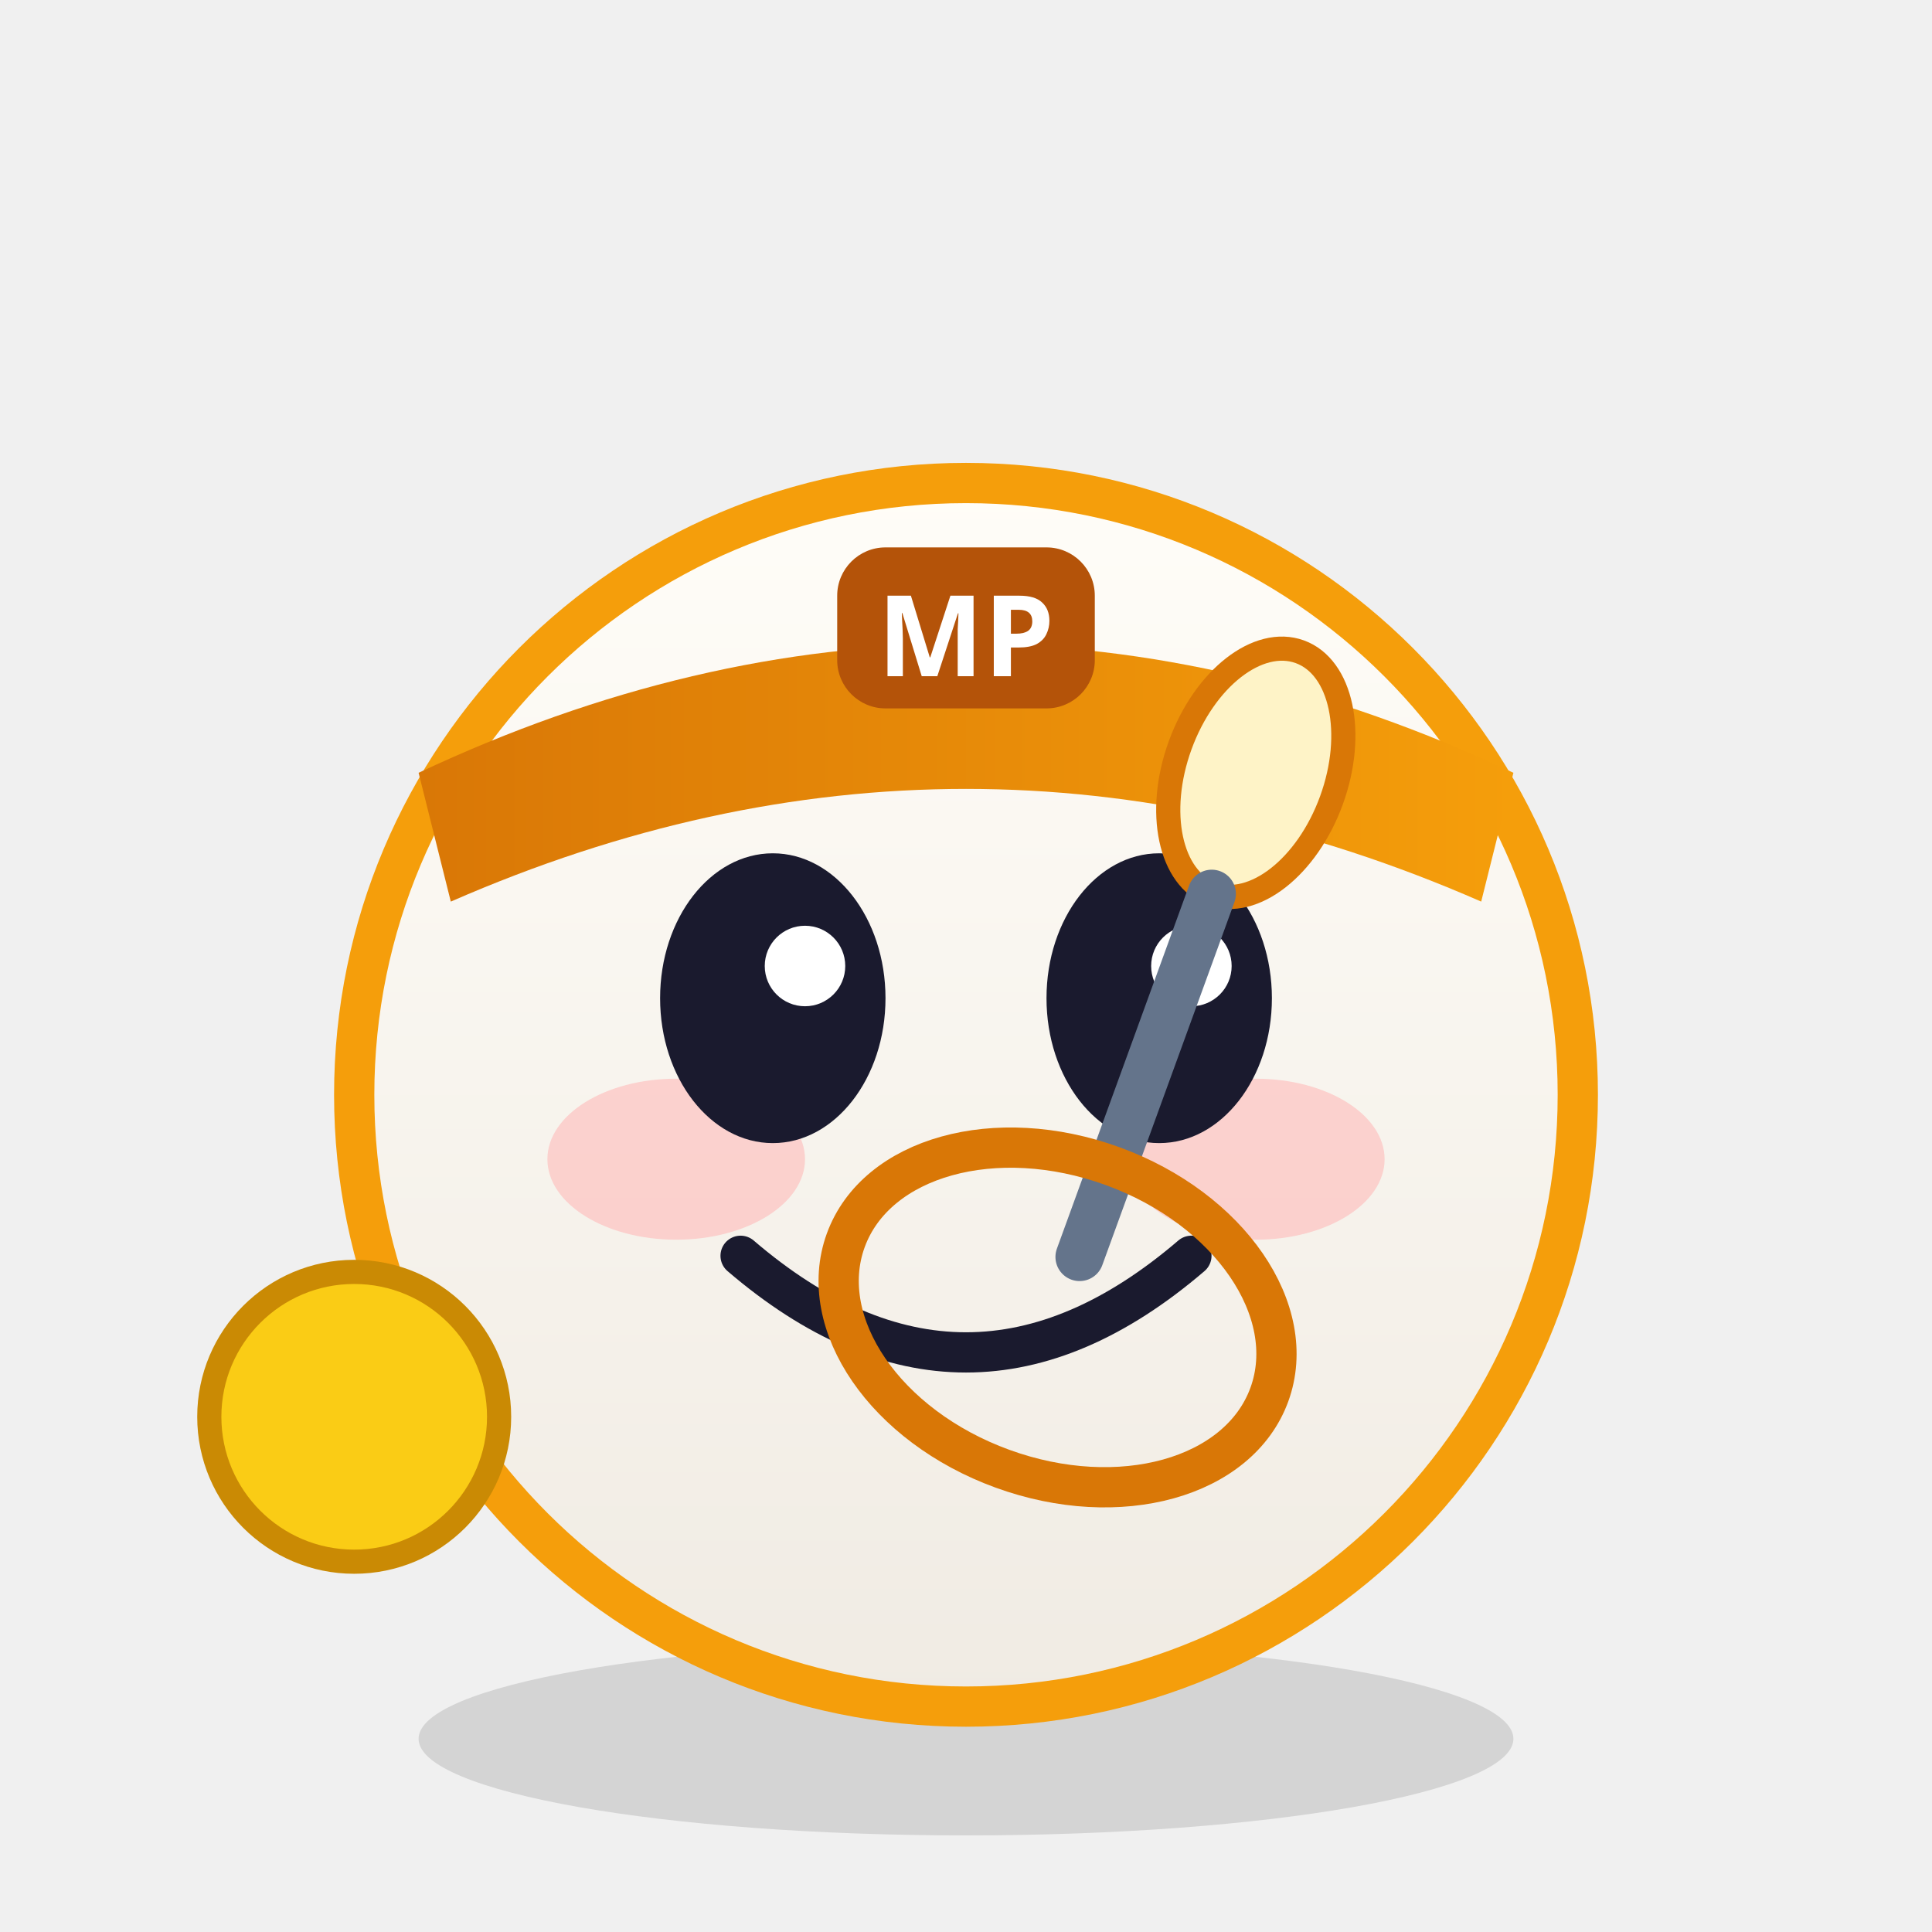
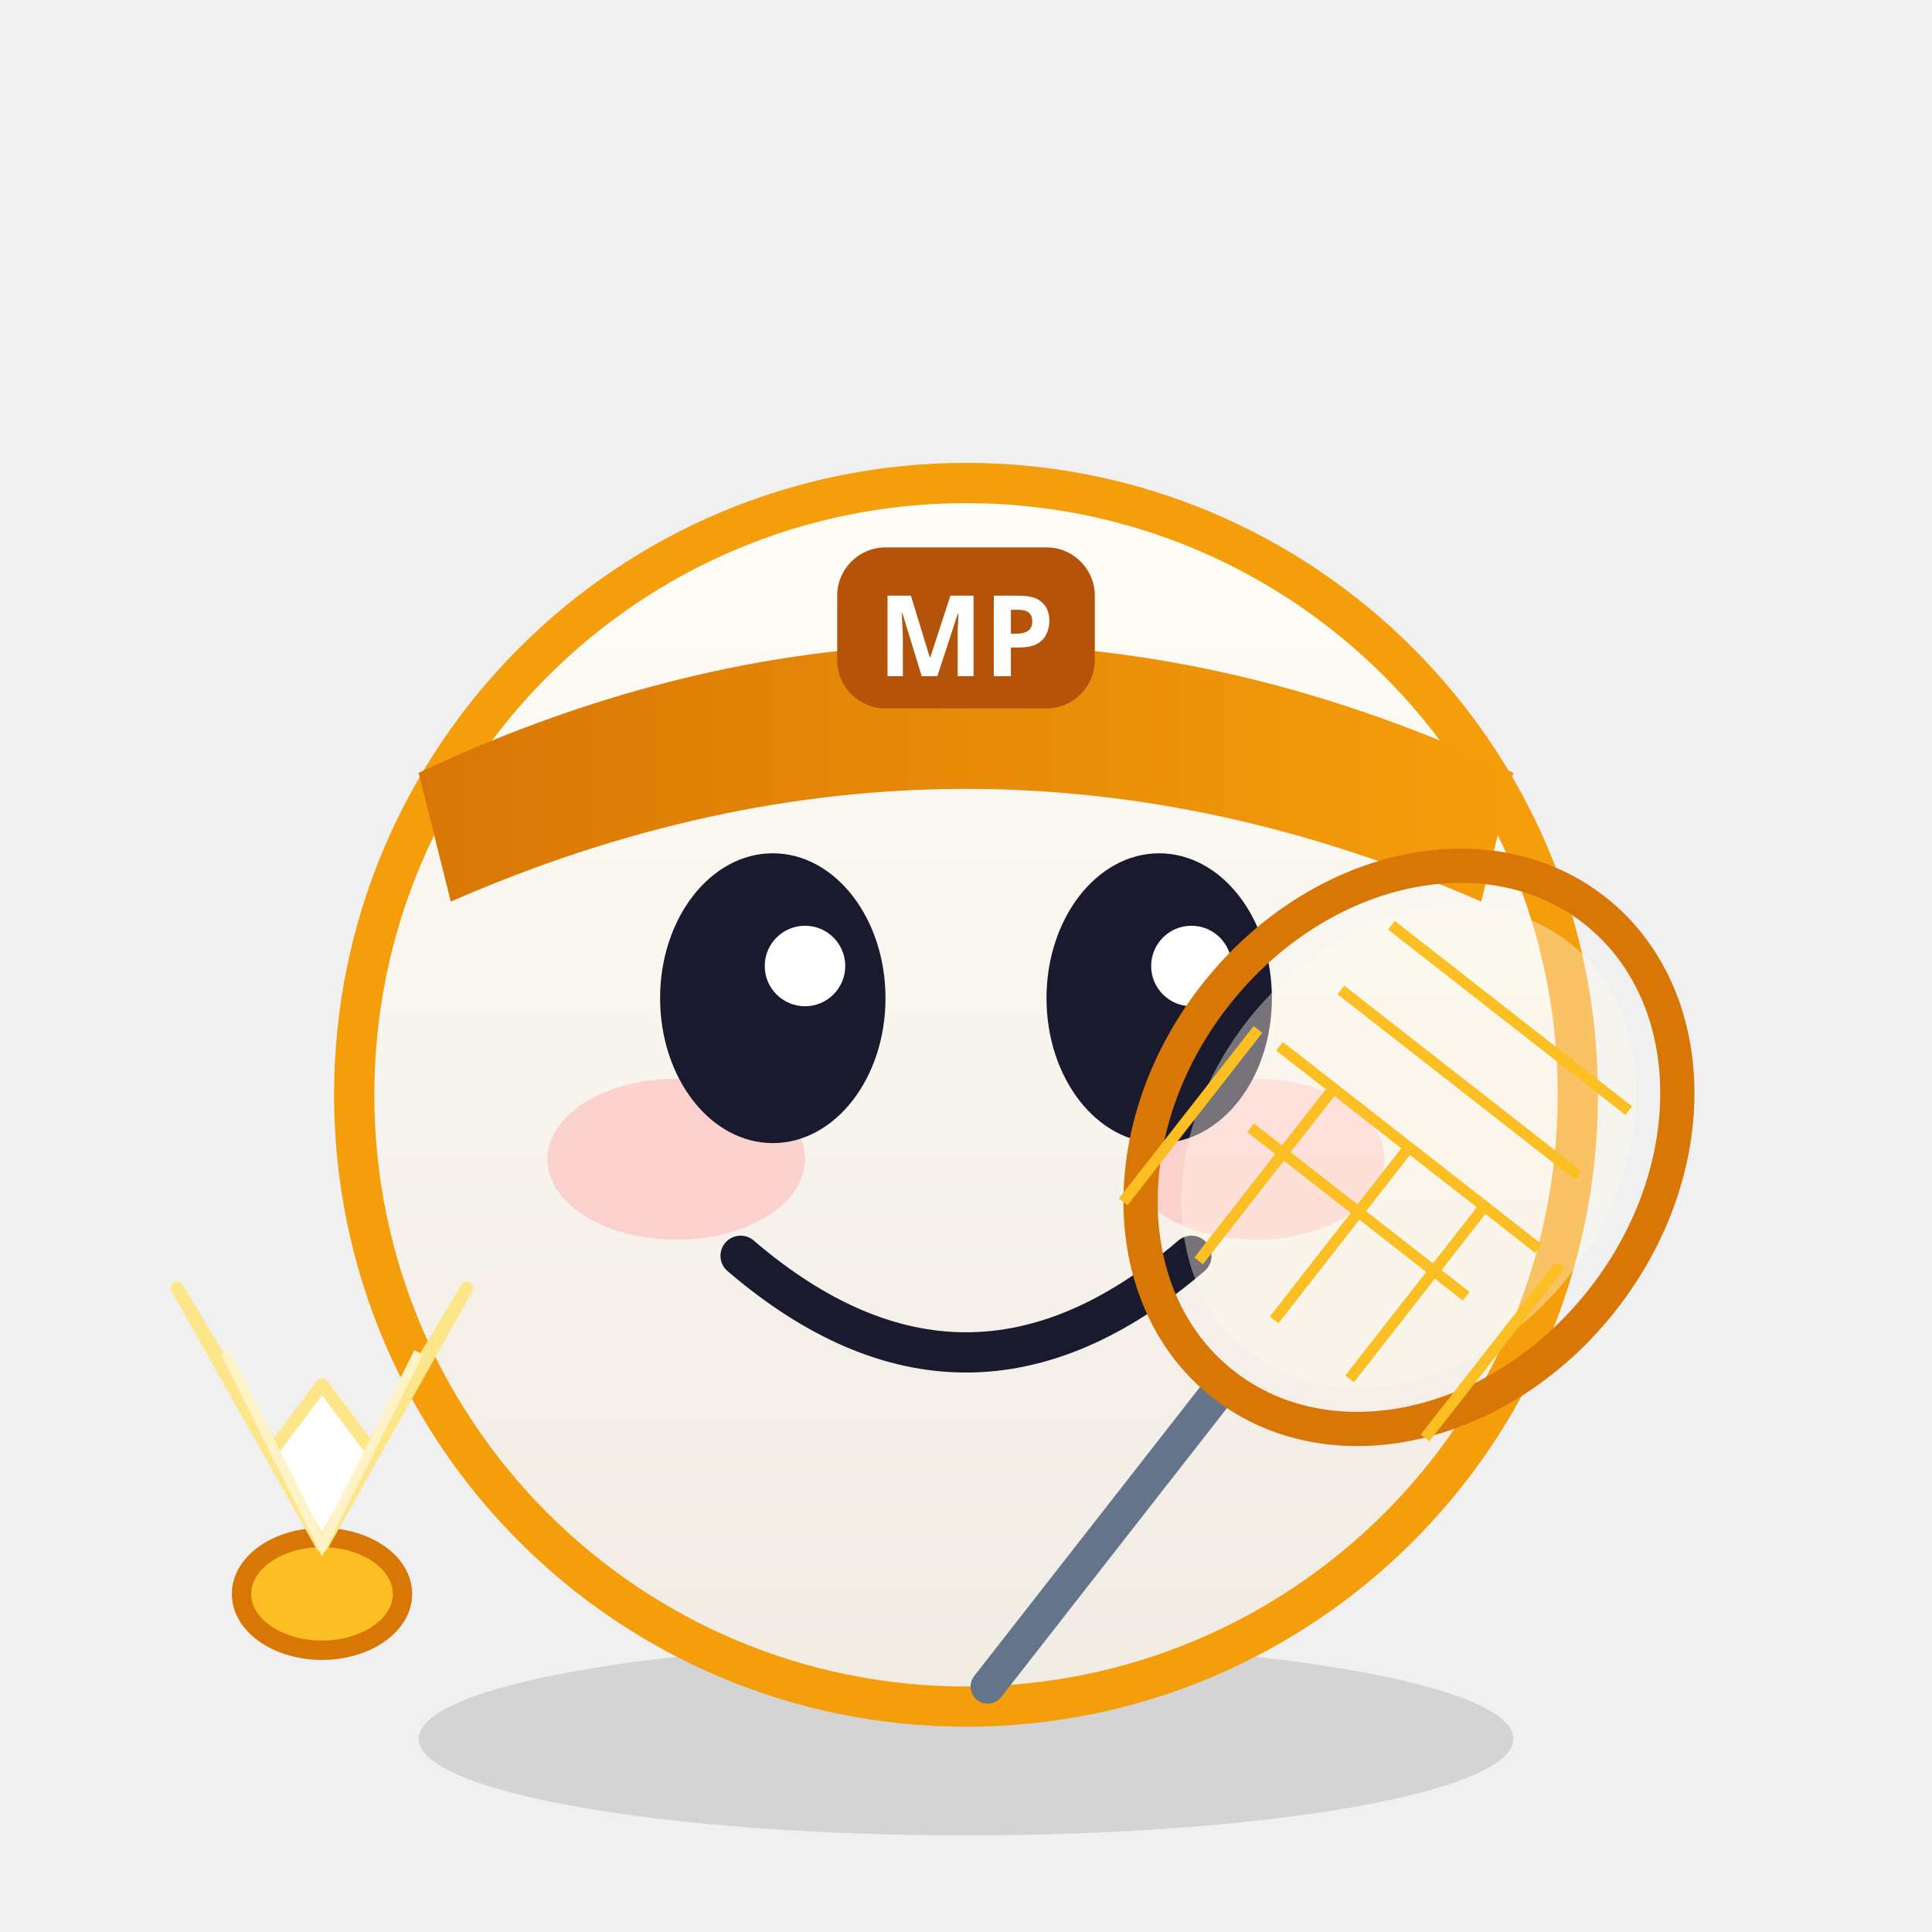
- <svg xmlns="http://www.w3.org/2000/svg" viewBox="0 0 120 120" role="img" aria-label="Smash, Badminton mascot">
+ <svg xmlns="http://www.w3.org/2000/svg" viewBox="0 0 120 120" role="img" aria-label="Birdi, Badminton mascot">
  <defs>
-     <linearGradient id="smash-body" x1="0%" y1="0%" x2="0%" y2="100%">
+     <linearGradient id="birdi-body" x1="0%" y1="0%" x2="0%" y2="100%">
      <stop offset="0%" stop-color="#fffdf8" />
      <stop offset="100%" stop-color="#f0ebe3" />
    </linearGradient>
-     <linearGradient id="smash-band" x1="0%" y1="0%" x2="100%" y2="0%">
+     <linearGradient id="birdi-band" x1="0%" y1="0%" x2="100%" y2="0%">
      <stop offset="0%" stop-color="#d97706" />
      <stop offset="100%" stop-color="#f59e0b" />
    </linearGradient>
  </defs>
  <ellipse cx="60" cy="108" rx="34" ry="6" fill="#000" opacity="0.12" />
-   <circle cx="60" cy="68" r="38" fill="url(#smash-body)" stroke="#f59e0b" stroke-width="2.5" />
+   <circle cx="60" cy="68" r="38" fill="url(#birdi-body)" stroke="#f59e0b" stroke-width="2.5" />
  <ellipse cx="42" cy="72" rx="8" ry="5" fill="#ffb4b4" opacity="0.55" />
  <ellipse cx="78" cy="72" rx="8" ry="5" fill="#ffb4b4" opacity="0.55" />
  <ellipse cx="48" cy="62" rx="7" ry="9" fill="#1a1a2e" />
  <ellipse cx="72" cy="62" rx="7" ry="9" fill="#1a1a2e" />
  <circle cx="50" cy="60" r="2.5" fill="#fff" />
  <circle cx="74" cy="60" r="2.5" fill="#fff" />
  <path d="M46 78 Q60 90 74 78" fill="none" stroke="#1a1a2e" stroke-width="2.5" stroke-linecap="round" />
-   <path d="M26 48 Q60 32 94 48 L92 56 Q60 42 28 56 Z" fill="url(#smash-band)" />
+   <path d="M26 48 Q60 32 94 48 L92 56 Q60 42 28 56 Z" fill="url(#birdi-band)" />
  <rect x="52" y="34" width="16" height="10" rx="3" fill="#b45309" />
  <text x="60" y="42" text-anchor="middle" font-size="7" font-weight="800" fill="#fff" font-family="system-ui,sans-serif">MP</text>
-   <g transform="translate(78,48) rotate(20)">
-     <ellipse cx="0" cy="0" rx="5" ry="8" fill="#fef3c7" stroke="#d97706" stroke-width="1.5" />
-     <line x1="0" y1="8" x2="0" y2="32" stroke="#64748b" stroke-width="3" stroke-linecap="round" />
-     <ellipse cx="0" cy="36" rx="14" ry="10" fill="none" stroke="#d97706" stroke-width="2.5" />
+   <g transform="translate(20,94)">
+     <ellipse cx="0" cy="5" rx="5" ry="3.5" fill="#fbbf24" stroke="#d97706" stroke-width="1.2" />
+     <path d="M0 2 L-9 -14 L-3 -4 L0 -8 L3 -4 L9 -14 Z" fill="#fff" stroke="#fde68a" stroke-width="0.8" stroke-linejoin="round" />
+     <path d="M-6 -10 L0 2 L6 -10" fill="none" stroke="#fef3c7" stroke-width="0.6" />
  </g>
-   <circle cx="22" cy="88" r="9" fill="#facc15" stroke="#ca8a04" stroke-width="1.5" />
+   <g transform="translate(76,86) rotate(38) scale(0.85)">
+     <line x1="0" y1="0" x2="0" y2="28" stroke="#64748b" stroke-width="2.5" stroke-linecap="round" />
+     <ellipse cx="0" cy="-22" rx="18" ry="22" fill="none" stroke="#d97706" stroke-width="2.5" />
+     <ellipse cx="0" cy="-22" rx="15" ry="19" fill="#fffbeb" opacity="0.4" />
+     <line x1="-12" y1="-22" x2="12" y2="-22" stroke="#fbbf24" stroke-width="0.8" />
+     <line x1="-10" y1="-16" x2="10" y2="-16" stroke="#fbbf24" stroke-width="0.8" />
+     <line x1="-11" y1="-28" x2="11" y2="-28" stroke="#fbbf24" stroke-width="0.8" />
+     <line x1="-11" y1="-34" x2="11" y2="-34" stroke="#fbbf24" stroke-width="0.8" />
+     <line x1="-14" y1="-22" x2="-14" y2="-6" stroke="#fbbf24" stroke-width="0.8" />
+     <line x1="-7" y1="-22" x2="-7" y2="-6" stroke="#fbbf24" stroke-width="0.8" />
+     <line x1="0" y1="-22" x2="0" y2="-6" stroke="#fbbf24" stroke-width="0.8" />
+     <line x1="7" y1="-22" x2="7" y2="-6" stroke="#fbbf24" stroke-width="0.8" />
+     <line x1="14" y1="-22" x2="14" y2="-6" stroke="#fbbf24" stroke-width="0.8" />
+   </g>
</svg>
